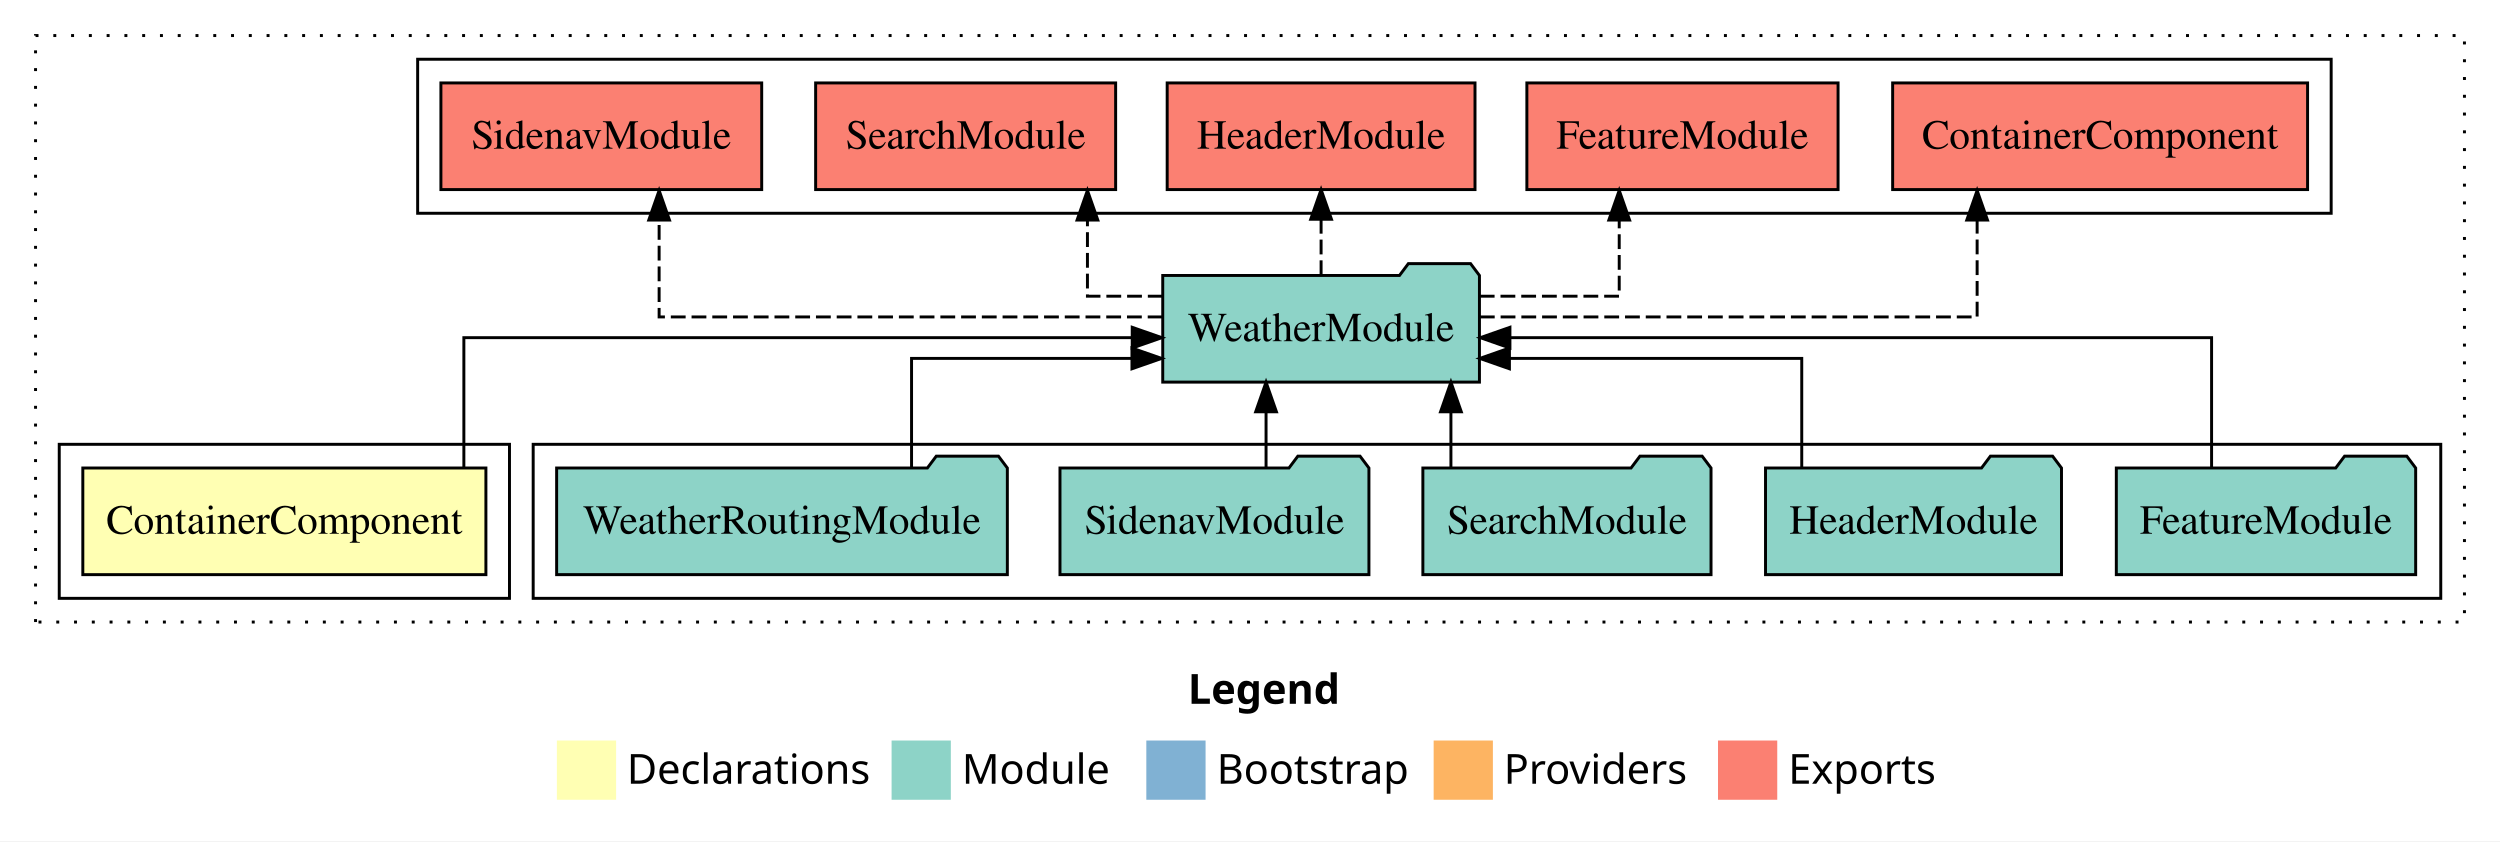
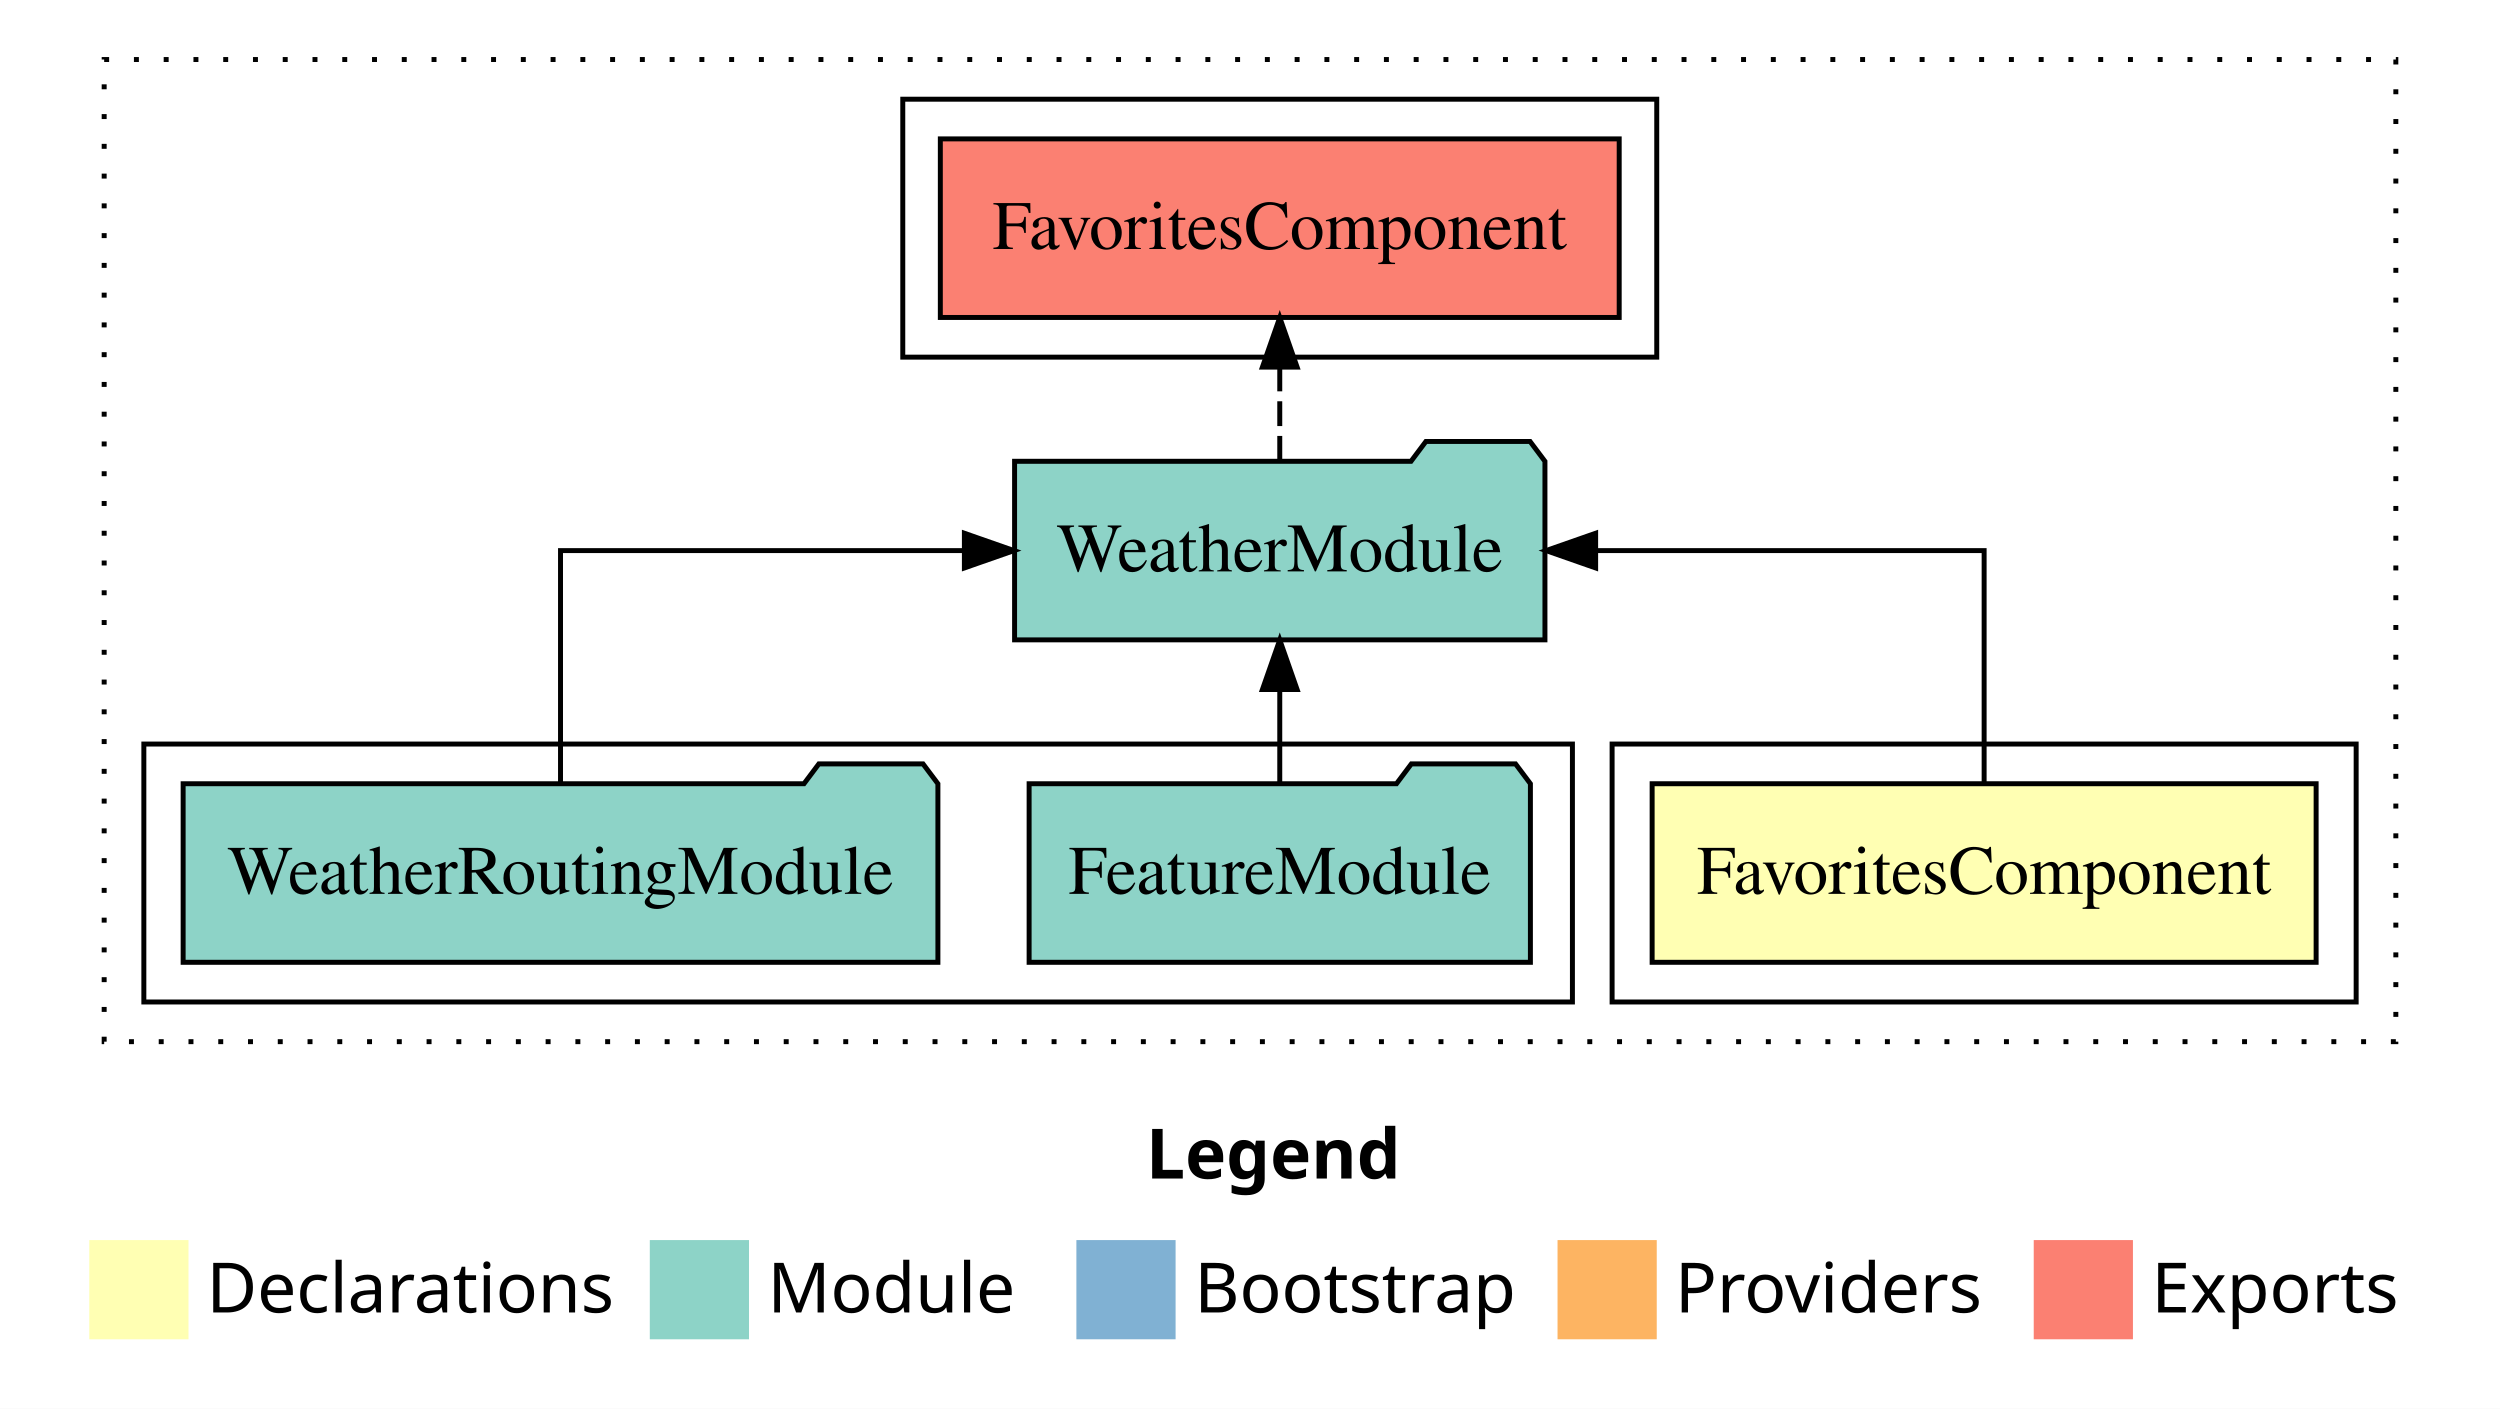
- <svg xmlns="http://www.w3.org/2000/svg" width="844pt" height="284pt" viewBox="0.00 0.00 844.00 284.00">
+ <svg xmlns="http://www.w3.org/2000/svg" width="504pt" height="284pt" viewBox="0.00 0.00 504.00 284.00">
  <g id="graph0" class="graph" transform="scale(1 1) rotate(0) translate(4 280)">
-     <polygon fill="white" stroke="transparent" points="-4,4 -4,-280 840,-280 840,4 -4,4" />
-     <text text-anchor="start" x="397.01" y="-42.4" font-family="sans-serif" font-weight="bold" font-size="14.00">Legend</text>
-     <polygon fill="#ffffb3" stroke="transparent" points="184,-10 184,-30 204,-30 204,-10 184,-10" />
-     <text text-anchor="start" x="207.63" y="-15.4" font-family="sans-serif" font-size="14.00">  Declarations</text>
-     <polygon fill="#8dd3c7" stroke="transparent" points="297,-10 297,-30 317,-30 317,-10 297,-10" />
-     <text text-anchor="start" x="320.73" y="-15.4" font-family="sans-serif" font-size="14.00">  Module</text>
-     <polygon fill="#80b1d3" stroke="transparent" points="383,-10 383,-30 403,-30 403,-10 383,-10" />
-     <text text-anchor="start" x="406.78" y="-15.4" font-family="sans-serif" font-size="14.00">  Bootstrap</text>
-     <polygon fill="#fdb462" stroke="transparent" points="480,-10 480,-30 500,-30 500,-10 480,-10" />
-     <text text-anchor="start" x="503.67" y="-15.4" font-family="sans-serif" font-size="14.00">  Providers</text>
-     <polygon fill="#fb8072" stroke="transparent" points="576,-10 576,-30 596,-30 596,-10 576,-10" />
-     <text text-anchor="start" x="599.73" y="-15.4" font-family="sans-serif" font-size="14.00">  Exports</text>
+     <polygon fill="white" stroke="transparent" points="-4,4 -4,-280 500,-280 500,4 -4,4" />
+     <text text-anchor="start" x="227.01" y="-42.4" font-family="sans-serif" font-weight="bold" font-size="14.00">Legend</text>
+     <polygon fill="#ffffb3" stroke="transparent" points="14,-10 14,-30 34,-30 34,-10 14,-10" />
+     <text text-anchor="start" x="37.63" y="-15.4" font-family="sans-serif" font-size="14.00">  Declarations</text>
+     <polygon fill="#8dd3c7" stroke="transparent" points="127,-10 127,-30 147,-30 147,-10 127,-10" />
+     <text text-anchor="start" x="150.73" y="-15.4" font-family="sans-serif" font-size="14.00">  Module</text>
+     <polygon fill="#80b1d3" stroke="transparent" points="213,-10 213,-30 233,-30 233,-10 213,-10" />
+     <text text-anchor="start" x="236.78" y="-15.4" font-family="sans-serif" font-size="14.00">  Bootstrap</text>
+     <polygon fill="#fdb462" stroke="transparent" points="310,-10 310,-30 330,-30 330,-10 310,-10" />
+     <text text-anchor="start" x="333.67" y="-15.4" font-family="sans-serif" font-size="14.00">  Providers</text>
+     <polygon fill="#fb8072" stroke="transparent" points="406,-10 406,-30 426,-30 426,-10 406,-10" />
+     <text text-anchor="start" x="429.73" y="-15.4" font-family="sans-serif" font-size="14.00">  Exports</text>
    <g id="clust1" class="cluster">
-       <polygon fill="none" stroke="black" stroke-dasharray="1,5" points="8,-70 8,-268 828,-268 828,-70 8,-70" />
+       <polygon fill="none" stroke="black" stroke-dasharray="1,5" points="17,-70 17,-268 479,-268 479,-70 17,-70" />
+     </g>
+     <g id="clust2" class="cluster">
+       <polygon fill="none" stroke="black" points="321,-78 321,-130 471,-130 471,-78 321,-78" />
    </g>
    <g id="clust5" class="cluster">
-       <polygon fill="none" stroke="black" points="137,-208 137,-260 783,-260 783,-208 137,-208" />
+       <polygon fill="none" stroke="black" points="178,-208 178,-260 330,-260 330,-208 178,-208" />
    </g>
    <g id="clust4" class="cluster">
-       <polygon fill="none" stroke="black" points="176,-78 176,-130 820,-130 820,-78 176,-78" />
-     </g>
-     <g id="clust2" class="cluster">
-       <polygon fill="none" stroke="black" points="16,-78 16,-130 168,-130 168,-78 16,-78" />
+       <polygon fill="none" stroke="black" points="25,-78 25,-130 313,-130 313,-78 25,-78" />
    </g>
    <g id="node1" class="node">
-       <polygon fill="#ffffb3" stroke="black" points="160.04,-122 23.96,-122 23.96,-86 160.04,-86 160.04,-122" />
-       <text text-anchor="middle" x="92" y="-99.8" font-family="Times,serif" font-size="14.00">ContainerComponent</text>
+       <polygon fill="#ffffb3" stroke="black" points="462.93,-122 329.07,-122 329.07,-86 462.93,-86 462.93,-122" />
+       <text text-anchor="middle" x="396" y="-99.8" font-family="Times,serif" font-size="14.00">FavoritesComponent</text>
    </g>
    <g id="node2" class="node">
-       <polygon fill="#8dd3c7" stroke="black" points="495.46,-187 492.46,-191 471.46,-191 468.46,-187 388.54,-187 388.54,-151 495.46,-151 495.46,-187" />
-       <text text-anchor="middle" x="442" y="-164.8" font-family="Times,serif" font-size="14.00">WeatherModule</text>
+       <polygon fill="#8dd3c7" stroke="black" points="307.46,-187 304.46,-191 283.46,-191 280.46,-187 200.54,-187 200.54,-151 307.46,-151 307.46,-187" />
+       <text text-anchor="middle" x="254" y="-164.8" font-family="Times,serif" font-size="14.00">WeatherModule</text>
    </g>
    <g id="edge1" class="edge">
-       <path fill="none" stroke="black" d="M152.6,-122.27C152.6,-140.56 152.6,-166 152.6,-166 152.6,-166 378.24,-166 378.24,-166" />
-       <polygon fill="black" stroke="black" points="378.24,-169.5 388.24,-166 378.24,-162.5 378.24,-169.5" />
+       <path fill="none" stroke="black" d="M396,-122.11C396,-141.34 396,-169 396,-169 396,-169 317.68,-169 317.68,-169" />
+       <polygon fill="black" stroke="black" points="317.68,-165.5 307.68,-169 317.68,-172.5 317.68,-165.5" />
    </g>
-     <g id="node8" class="node">
-       <polygon fill="#fb8072" stroke="black" points="775.04,-252 634.96,-252 634.96,-216 775.04,-216 775.04,-252" />
-       <text text-anchor="middle" x="705" y="-229.8" font-family="Times,serif" font-size="14.00">ContainerComponent </text>
+     <g id="node5" class="node">
+       <polygon fill="#fb8072" stroke="black" points="322.43,-252 185.57,-252 185.57,-216 322.43,-216 322.43,-252" />
+       <text text-anchor="middle" x="254" y="-229.8" font-family="Times,serif" font-size="14.00">FavoritesComponent </text>
    </g>
-     <g id="edge7" class="edge">
-       <path fill="none" stroke="black" stroke-dasharray="5,2" d="M495.61,-173C561.16,-173 663.48,-173 663.48,-173 663.48,-173 663.48,-205.7 663.48,-205.7" />
-       <polygon fill="black" stroke="black" points="659.98,-205.7 663.48,-215.7 666.98,-205.7 659.98,-205.7" />
-     </g>
-     <g id="node9" class="node">
-       <polygon fill="#fb8072" stroke="black" points="616.53,-252 511.47,-252 511.47,-216 616.53,-216 616.53,-252" />
-       <text text-anchor="middle" x="564" y="-229.8" font-family="Times,serif" font-size="14.00">FeatureModule </text>
-     </g>
-     <g id="edge8" class="edge">
-       <path fill="none" stroke="black" stroke-dasharray="5,2" d="M495.57,-180C519.61,-180 542.65,-180 542.65,-180 542.65,-180 542.65,-205.72 542.65,-205.72" />
-       <polygon fill="black" stroke="black" points="539.15,-205.72 542.65,-215.72 546.15,-205.72 539.15,-205.72" />
-     </g>
-     <g id="node10" class="node">
-       <polygon fill="#fb8072" stroke="black" points="493.96,-252 390.04,-252 390.04,-216 493.96,-216 493.96,-252" />
-       <text text-anchor="middle" x="442" y="-229.8" font-family="Times,serif" font-size="14.00">HeaderModule </text>
-     </g>
-     <g id="edge9" class="edge">
-       <path fill="none" stroke="black" stroke-dasharray="5,2" d="M442,-187.11C442,-187.11 442,-205.99 442,-205.99" />
-       <polygon fill="black" stroke="black" points="438.5,-205.99 442,-215.99 445.5,-205.99 438.5,-205.99" />
-     </g>
-     <g id="node11" class="node">
-       <polygon fill="#fb8072" stroke="black" points="372.64,-252 271.36,-252 271.36,-216 372.64,-216 372.64,-252" />
-       <text text-anchor="middle" x="322" y="-229.8" font-family="Times,serif" font-size="14.00">SearchModule </text>
-     </g>
-     <g id="edge10" class="edge">
-       <path fill="none" stroke="black" stroke-dasharray="5,2" d="M388.51,-180C374.45,-180 363.12,-180 363.12,-180 363.12,-180 363.12,-205.72 363.12,-205.72" />
-       <polygon fill="black" stroke="black" points="359.62,-205.72 363.12,-215.72 366.62,-205.72 359.62,-205.72" />
-     </g>
-     <g id="node12" class="node">
-       <polygon fill="#fb8072" stroke="black" points="253.15,-252 144.85,-252 144.85,-216 253.15,-216 253.15,-252" />
-       <text text-anchor="middle" x="199" y="-229.8" font-family="Times,serif" font-size="14.00">SidenavModule </text>
-     </g>
-     <g id="edge11" class="edge">
-       <path fill="none" stroke="black" stroke-dasharray="5,2" d="M388.47,-173C322.36,-173 218.52,-173 218.52,-173 218.52,-173 218.52,-205.7 218.52,-205.7" />
-       <polygon fill="black" stroke="black" points="215.02,-205.7 218.52,-215.7 222.02,-205.7 215.02,-205.7" />
+     <g id="edge4" class="edge">
+       <path fill="none" stroke="black" stroke-dasharray="5,2" d="M254,-187.11C254,-187.11 254,-205.99 254,-205.99" />
+       <polygon fill="black" stroke="black" points="250.5,-205.99 254,-215.99 257.5,-205.99 250.5,-205.99" />
    </g>
    <g id="node3" class="node">
-       <polygon fill="#8dd3c7" stroke="black" points="811.53,-122 808.53,-126 787.53,-126 784.53,-122 710.47,-122 710.47,-86 811.53,-86 811.53,-122" />
-       <text text-anchor="middle" x="761" y="-99.8" font-family="Times,serif" font-size="14.00">FeatureModule</text>
+       <polygon fill="#8dd3c7" stroke="black" points="304.53,-122 301.53,-126 280.53,-126 277.53,-122 203.47,-122 203.47,-86 304.53,-86 304.53,-122" />
+       <text text-anchor="middle" x="254" y="-99.8" font-family="Times,serif" font-size="14.00">FeatureModule</text>
    </g>
    <g id="edge2" class="edge">
-       <path fill="none" stroke="black" d="M742.63,-122.27C742.63,-140.56 742.63,-166 742.63,-166 742.63,-166 505.75,-166 505.75,-166" />
-       <polygon fill="black" stroke="black" points="505.75,-162.5 495.75,-166 505.75,-169.5 505.75,-162.5" />
+       <path fill="none" stroke="black" d="M254,-122.11C254,-122.11 254,-140.99 254,-140.99" />
+       <polygon fill="black" stroke="black" points="250.5,-140.99 254,-150.99 257.5,-140.99 250.5,-140.99" />
    </g>
    <g id="node4" class="node">
-       <polygon fill="#8dd3c7" stroke="black" points="691.96,-122 688.96,-126 667.96,-126 664.96,-122 592.04,-122 592.04,-86 691.96,-86 691.96,-122" />
-       <text text-anchor="middle" x="642" y="-99.8" font-family="Times,serif" font-size="14.00">HeaderModule</text>
+       <polygon fill="#8dd3c7" stroke="black" points="185.08,-122 182.08,-126 161.08,-126 158.08,-122 32.92,-122 32.92,-86 185.08,-86 185.08,-122" />
+       <text text-anchor="middle" x="109" y="-99.8" font-family="Times,serif" font-size="14.00">WeatherRoutingModule</text>
    </g>
    <g id="edge3" class="edge">
-       <path fill="none" stroke="black" d="M604.27,-122.01C604.27,-138.05 604.27,-159 604.27,-159 604.27,-159 505.58,-159 505.58,-159" />
-       <polygon fill="black" stroke="black" points="505.58,-155.5 495.58,-159 505.58,-162.5 505.58,-155.5" />
-     </g>
-     <g id="node5" class="node">
-       <polygon fill="#8dd3c7" stroke="black" points="573.64,-122 570.64,-126 549.64,-126 546.64,-122 476.36,-122 476.36,-86 573.64,-86 573.64,-122" />
-       <text text-anchor="middle" x="525" y="-99.8" font-family="Times,serif" font-size="14.00">SearchModule</text>
-     </g>
-     <g id="edge4" class="edge">
-       <path fill="none" stroke="black" d="M485.83,-122.11C485.83,-122.11 485.83,-140.99 485.83,-140.99" />
-       <polygon fill="black" stroke="black" points="482.33,-140.99 485.83,-150.99 489.33,-140.99 482.33,-140.99" />
-     </g>
-     <g id="node6" class="node">
-       <polygon fill="#8dd3c7" stroke="black" points="458.15,-122 455.15,-126 434.15,-126 431.15,-122 353.85,-122 353.85,-86 458.15,-86 458.15,-122" />
-       <text text-anchor="middle" x="406" y="-99.8" font-family="Times,serif" font-size="14.00">SidenavModule</text>
-     </g>
-     <g id="edge5" class="edge">
-       <path fill="none" stroke="black" d="M423.42,-122.11C423.42,-122.11 423.42,-140.99 423.42,-140.99" />
-       <polygon fill="black" stroke="black" points="419.92,-140.99 423.42,-150.99 426.92,-140.99 419.92,-140.99" />
-     </g>
-     <g id="node7" class="node">
-       <polygon fill="#8dd3c7" stroke="black" points="336.08,-122 333.08,-126 312.08,-126 309.08,-122 183.92,-122 183.92,-86 336.08,-86 336.08,-122" />
-       <text text-anchor="middle" x="260" y="-99.8" font-family="Times,serif" font-size="14.00">WeatherRoutingModule</text>
-     </g>
-     <g id="edge6" class="edge">
-       <path fill="none" stroke="black" d="M303.74,-122.01C303.74,-138.05 303.74,-159 303.74,-159 303.74,-159 378.15,-159 378.15,-159" />
-       <polygon fill="black" stroke="black" points="378.15,-162.5 388.15,-159 378.15,-155.5 378.15,-162.5" />
+       <path fill="none" stroke="black" d="M109,-122.11C109,-141.34 109,-169 109,-169 109,-169 190.42,-169 190.42,-169" />
+       <polygon fill="black" stroke="black" points="190.42,-172.5 200.42,-169 190.42,-165.5 190.42,-172.5" />
    </g>
  </g>
</svg>
